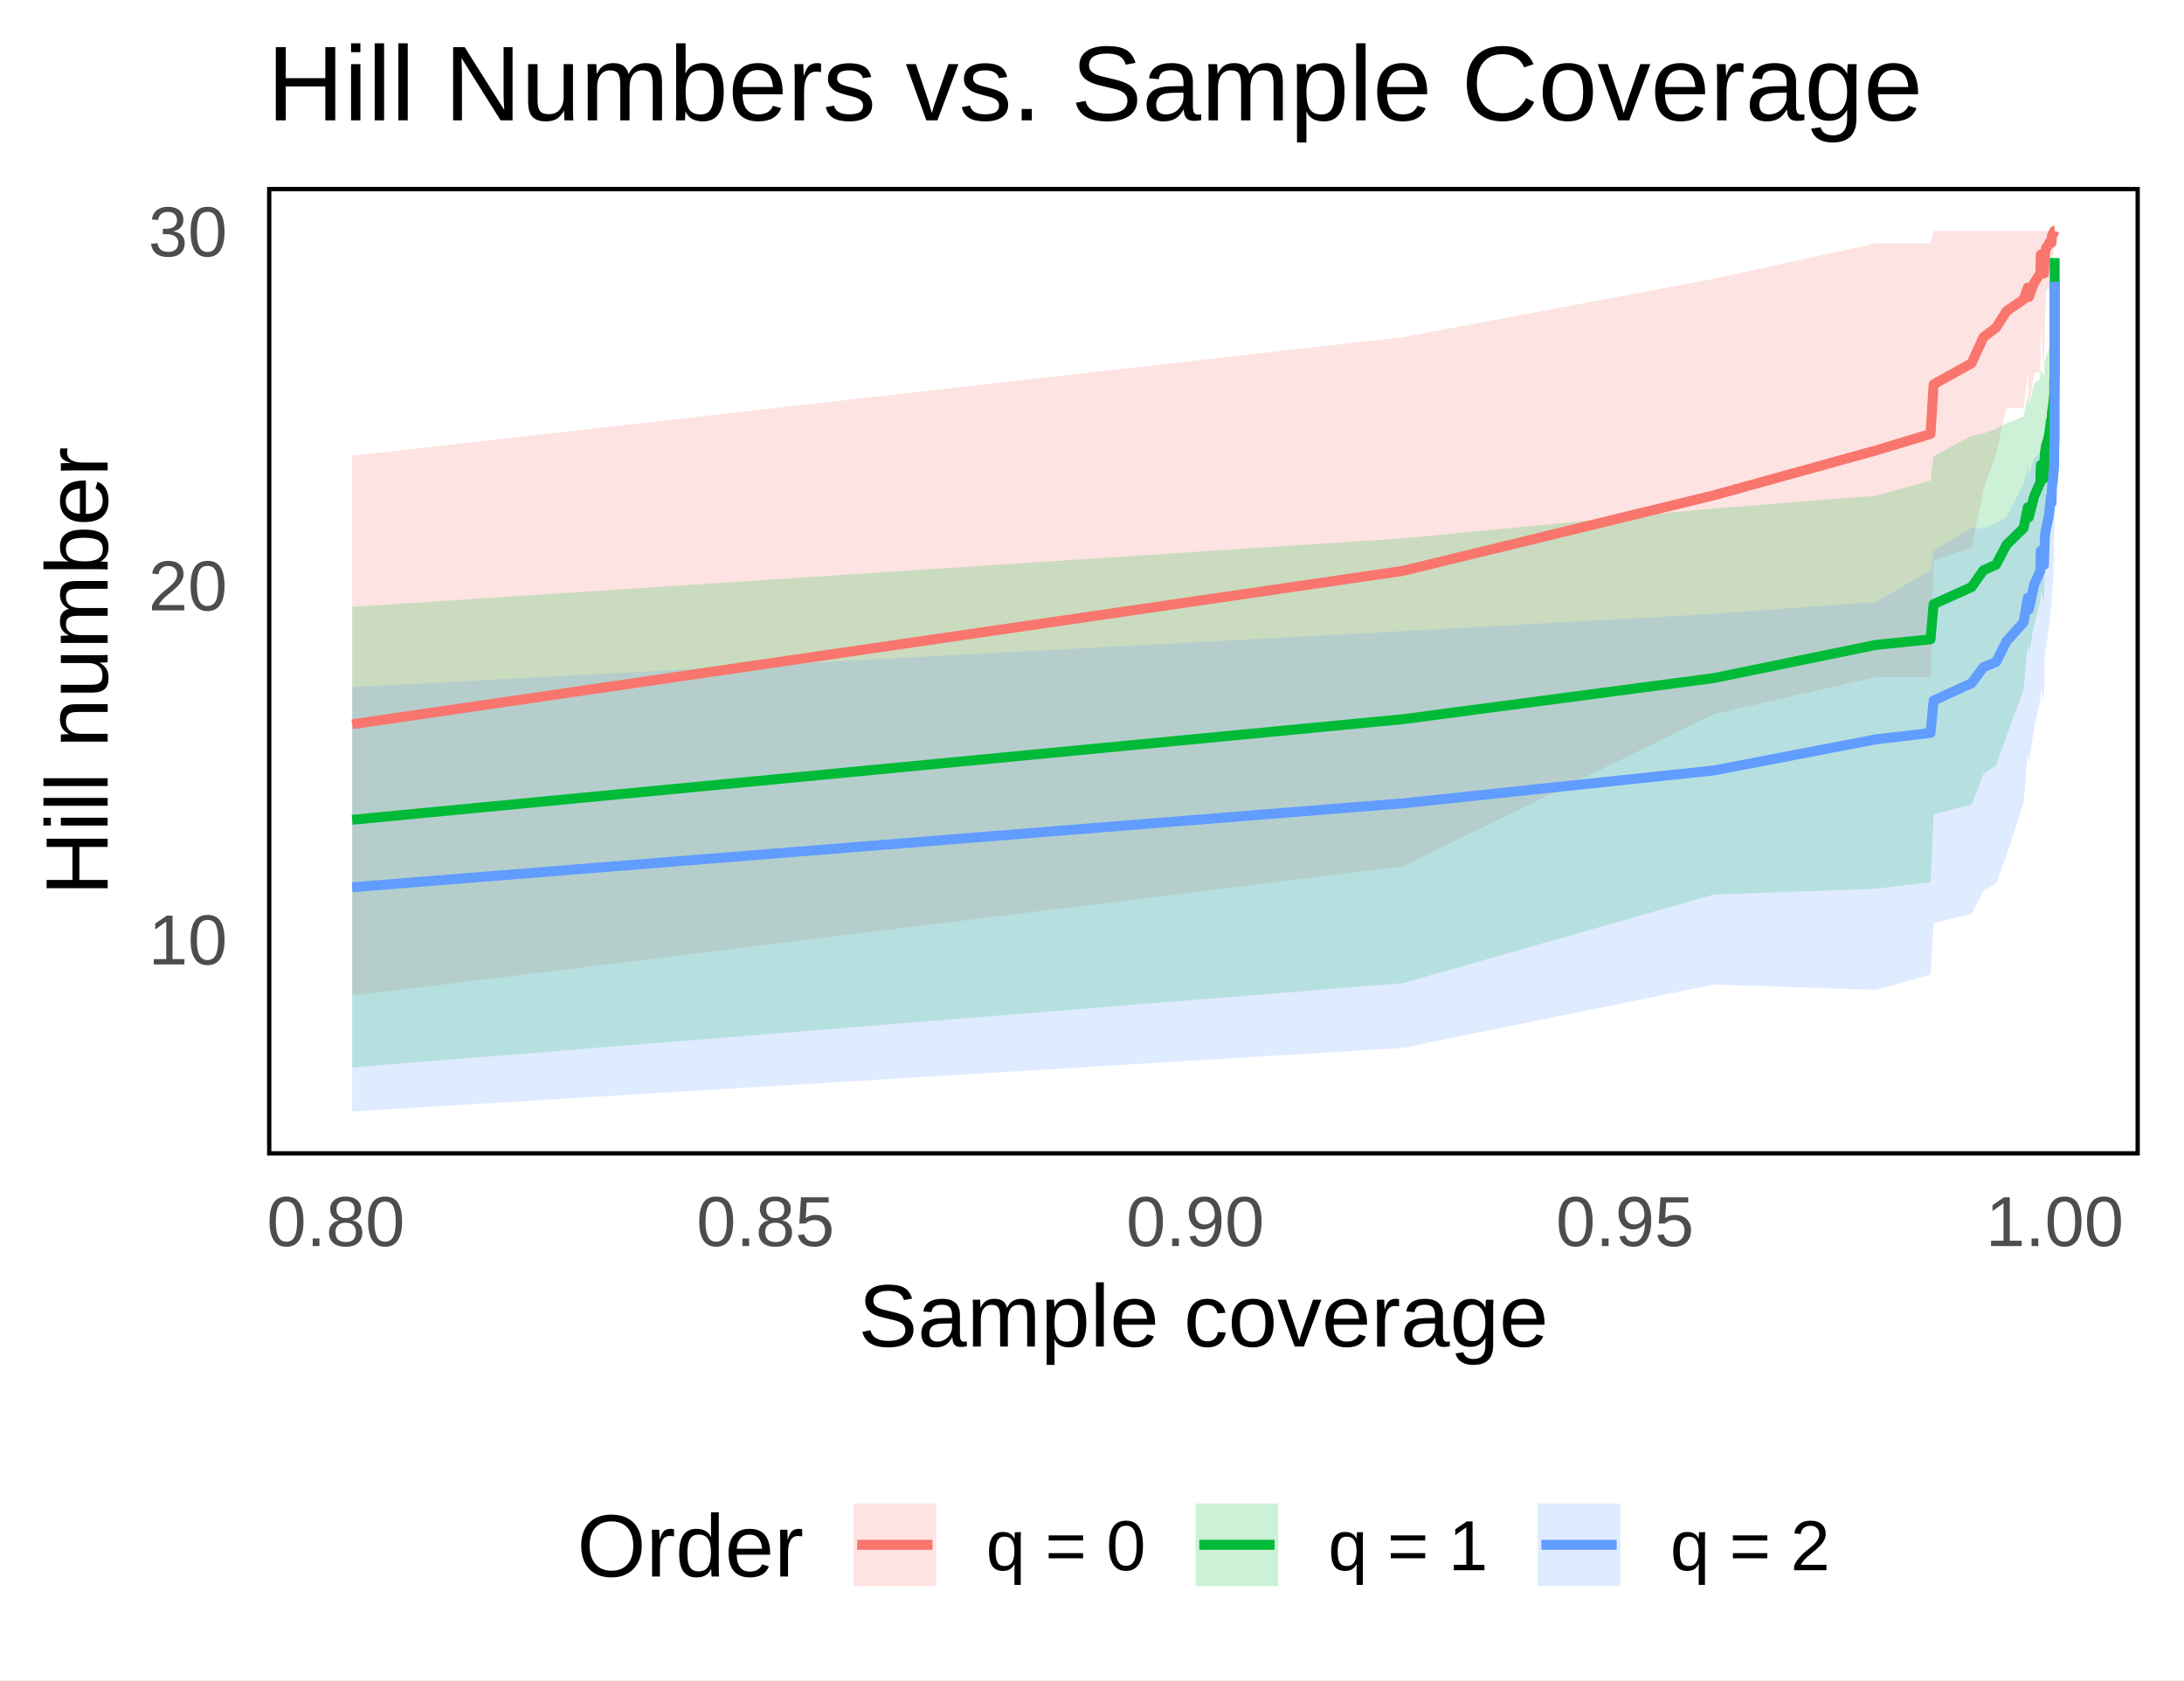
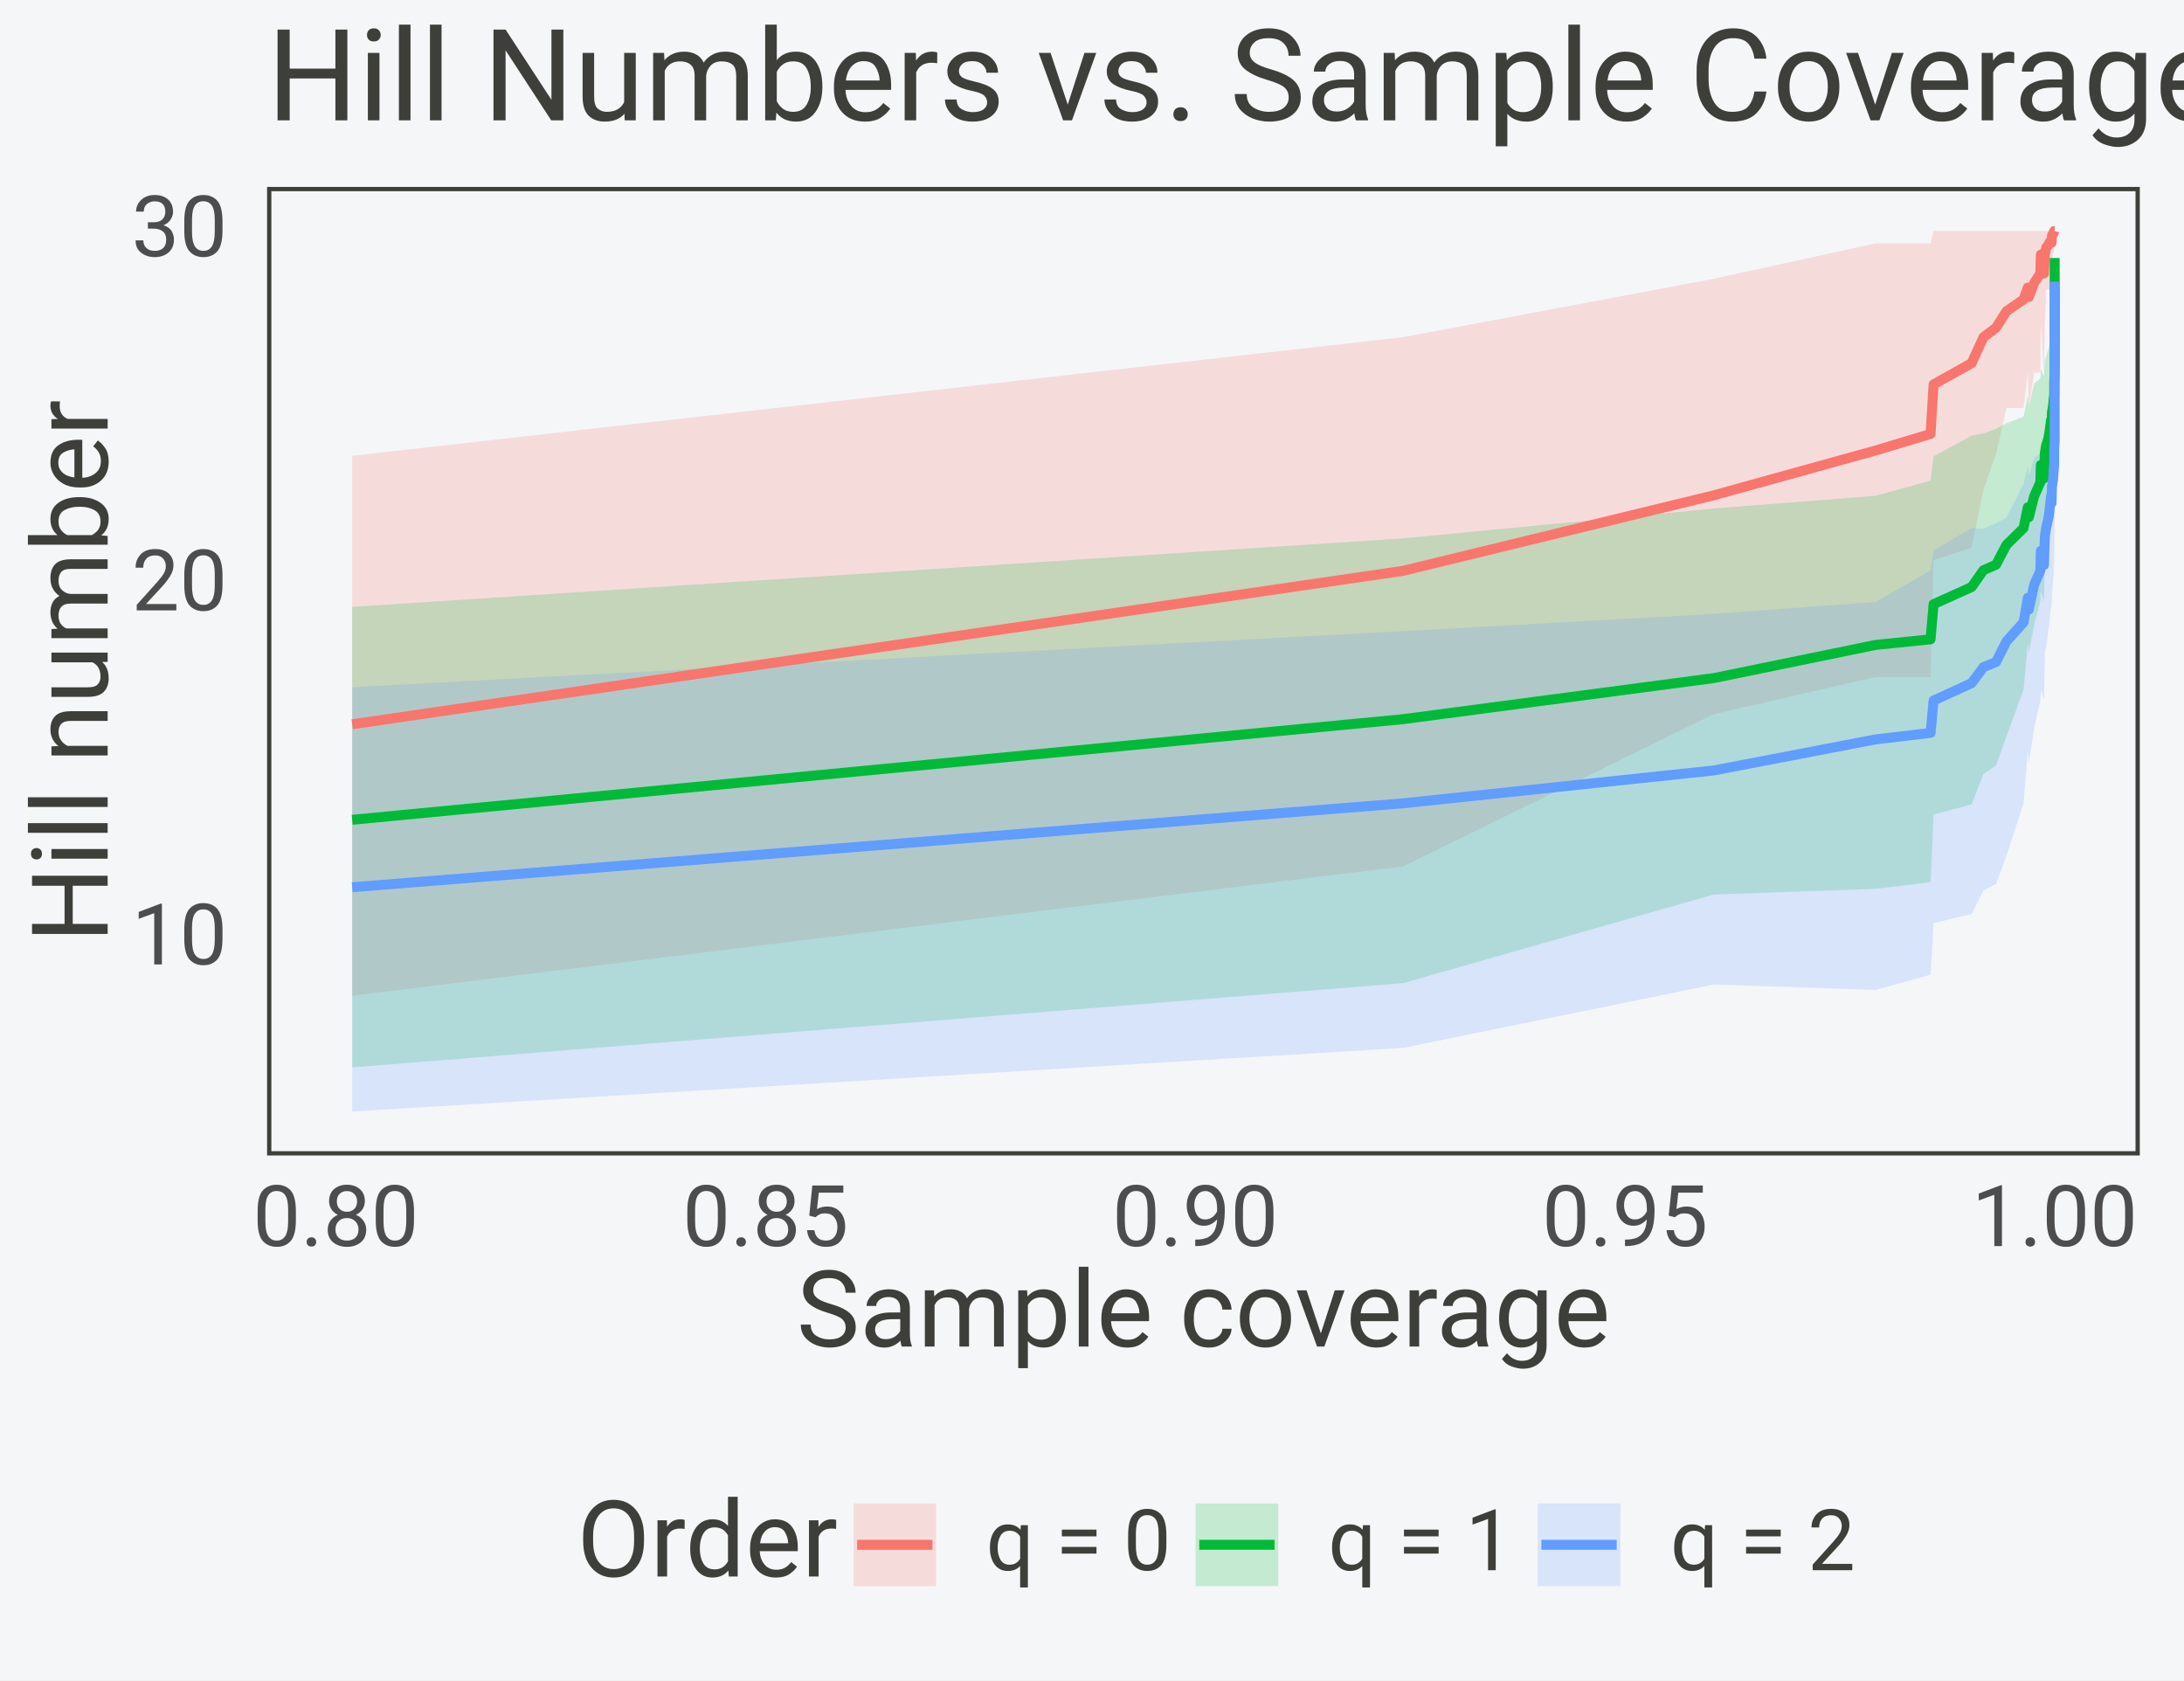
<svg xmlns="http://www.w3.org/2000/svg" width="468.00pt" height="360.00pt" viewBox="0 0 468.00 360.00">
  <g class="svglite">
    <defs>
      <style type="text/css">
-     .svglite line, .svglite polyline, .svglite polygon, .svglite path, .svglite rect, .svglite circle {
+     /* theme-aware-processed */
+     .svglite line, .svglite polyline, .svglite polygon, .svglite path, .svglite circle {
      fill: none;
-       stroke: #000000;
+       stroke: #3E3F3A;
+       stroke-linecap: round;
+       stroke-linejoin: round;
+       stroke-miterlimit: 10.00;
+     }
+     .svglite &gt; g &gt; rect {
+       fill: none;
+       stroke: #3E3F3A;
      stroke-linecap: round;
      stroke-linejoin: round;
      stroke-miterlimit: 10.00;
    }
    .svglite text {
      white-space: pre;
+       fill: #3E3F3A;
    }
    .svglite g.glyphgroup path {
      fill: inherit;
      stroke: none;
    }
  </style>
    </defs>
-     <rect width="100%" height="100%" style="stroke: none; fill: #FFFFFF;" />
+     <rect class="svg-bg" width="100%" height="100%" style="stroke: none; fill: #F5F6F8;" />
    <defs>
      <clipPath id="cpMC4wMHw0NjguMDB8MC4wMHwzNjAuMDA=">
        <rect x="0.00" y="0.00" width="468.00" height="360.00" />
      </clipPath>
    </defs>
    <g clip-path="url(#cpMC4wMHw0NjguMDB8MC4wMHwzNjAuMDA=)">
-       <rect x="0.00" y="0.00" width="468.00" height="360.00" style="stroke-width: 1.84; stroke: none;" />
-     </g>
+       <rect x="0.00" y="0.00" width="468.00" height="360.00" style="stroke-width: 1.84; stroke: none;" /> fill: #F5F6F8;' /&gt;
+ </g>
    <defs>
      <clipPath id="cpNTcuMjN8NDU4LjU0fDQwLjA1fDI0Ny41OQ==">
        <rect x="57.23" y="40.05" width="401.30" height="207.53" />
      </clipPath>
    </defs>
    <g clip-path="url(#cpNTcuMjN8NDU4LjU0fDQwLjA1fDI0Ny41OQ==)">
      <rect x="57.23" y="40.05" width="401.30" height="207.53" style="stroke-width: 1.84;" />
      <polygon points="75.47,97.66 300.65,72.24 367.23,59.73 401.93,52.14 413.69,52.14 414.34,49.49 422.49,49.49 425.03,49.49 427.72,49.49 429.96,49.49 433.62,49.49 434.53,49.49 434.75,49.49 435.89,49.49 437.21,49.49 437.32,49.49 437.99,49.49 438.18,49.49 438.47,49.49 438.93,49.49 439.13,49.49 439.50,49.49 439.62,49.49 439.70,49.49 439.95,49.49 440.06,49.49 440.19,49.49 440.19,49.49 440.20,49.49 440.29,49.49 440.29,49.49 440.29,49.49 440.29,49.49 440.29,49.49 440.29,49.49 440.29,49.49 440.29,49.49 440.29,49.49 440.29,49.49 440.29,49.49 440.29,49.49 440.29,49.49 440.29,49.49 440.29,49.49 440.29,49.49 440.29,49.49 440.29,49.49 440.29,49.49 440.29,49.49 440.29,49.49 440.29,49.49 440.29,49.49 440.29,49.49 440.29,49.49 440.29,49.49 440.29,49.49 440.29,49.49 440.29,49.49 440.29,49.49 440.29,49.49 440.29,49.49 440.29,49.49 440.29,49.49 440.29,49.49 440.29,49.49 440.29,49.49 440.29,49.49 440.29,49.49 440.29,49.49 440.29,49.49 440.29,49.49 440.29,49.49 440.29,49.49 440.29,49.49 440.29,49.49 440.29,49.49 440.29,49.49 440.29,49.49 440.29,49.49 440.29,49.49 440.29,49.49 440.29,49.49 440.29,49.49 440.29,49.49 440.29,49.49 440.29,49.49 440.29,49.49 440.29,49.49 440.29,49.49 440.29,49.49 440.29,49.49 440.20,49.49 440.19,49.49 440.19,49.49 440.06,54.42 439.95,54.42 439.70,57.07 439.62,62.00 439.50,62.00 439.13,62.00 438.93,62.00 438.47,62.00 438.18,69.59 437.99,79.83 437.32,69.59 437.21,79.83 435.89,79.83 434.75,87.42 434.53,79.83 433.62,87.42 429.96,87.42 427.72,97.28 425.03,104.86 422.49,117.38 414.34,120.03 413.69,145.07 401.93,145.07 367.23,153.03 300.65,185.65 75.47,213.34 " style="stroke-width: 0.00; stroke: none; stroke-linecap: butt; fill: #F8766D; fill-opacity: 0.20;" />
      <polyline points="75.47,97.66 300.65,72.24 367.23,59.73 401.93,52.14 413.69,52.14 414.34,49.49 422.49,49.49 425.03,49.49 427.72,49.49 429.96,49.49 433.62,49.49 434.53,49.49 434.75,49.49 435.89,49.49 437.21,49.49 437.32,49.49 437.99,49.49 438.18,49.49 438.47,49.49 438.93,49.49 439.13,49.49 439.50,49.49 439.62,49.49 439.70,49.49 439.95,49.49 440.06,49.49 440.19,49.49 440.19,49.49 440.20,49.49 440.29,49.49 440.29,49.49 440.29,49.49 440.29,49.49 440.29,49.49 440.29,49.49 440.29,49.49 440.29,49.49 440.29,49.49 440.29,49.49 440.29,49.49 440.29,49.49 440.29,49.49 440.29,49.49 440.29,49.49 440.29,49.49 440.29,49.49 440.29,49.49 440.29,49.49 440.29,49.49 440.29,49.49 440.29,49.49 440.29,49.49 440.29,49.49 440.29,49.49 440.29,49.49 440.29,49.49 440.29,49.49 440.29,49.49 440.29,49.49 440.29,49.49 " style="stroke-width: 1.84; stroke: none; stroke-linecap: butt;" />
      <polyline points="440.29,49.49 440.29,49.49 440.29,49.49 440.29,49.49 440.29,49.49 440.29,49.49 440.29,49.49 440.29,49.49 440.29,49.49 440.29,49.49 440.29,49.49 440.29,49.49 440.29,49.49 440.29,49.49 440.29,49.49 440.29,49.49 440.29,49.49 440.29,49.49 440.29,49.49 440.29,49.49 440.29,49.49 440.29,49.49 440.29,49.49 440.29,49.49 440.29,49.49 440.29,49.49 440.29,49.49 440.29,49.49 440.29,49.49 440.29,49.49 440.29,49.49 440.20,49.49 440.19,49.49 440.19,49.49 440.06,54.42 439.95,54.42 439.70,57.07 439.62,62.00 439.50,62.00 439.13,62.00 438.93,62.00 438.47,62.00 438.18,69.59 437.99,79.83 437.32,69.59 437.21,79.83 435.89,79.83 434.75,87.42 434.53,79.83 433.62,87.42 429.96,87.42 427.72,97.28 425.03,104.86 422.49,117.38 414.34,120.03 413.69,145.07 401.93,145.07 367.23,153.03 300.65,185.65 75.47,213.34 " style="stroke-width: 1.84; stroke: none; stroke-linecap: butt;" />
      <polygon points="75.47,130.03 300.65,115.35 367.23,108.95 401.93,106.23 413.69,102.98 414.34,97.77 422.49,93.34 425.03,92.87 427.72,91.87 429.96,90.68 433.62,89.28 434.53,84.75 434.75,87.16 435.89,82.16 437.21,81.11 437.32,79.13 437.99,80.56 438.18,77.27 438.47,76.39 438.93,74.78 439.13,74.25 439.50,73.43 439.62,73.45 439.70,73.35 439.95,72.35 440.06,72.30 440.19,71.28 440.19,70.85 440.20,69.97 440.29,67.99 440.29,66.88 440.29,66.00 440.29,64.92 440.29,64.14 440.29,63.06 440.29,62.46 440.29,61.71 440.29,60.41 440.29,60.15 440.29,59.91 440.29,59.76 440.29,59.79 440.29,59.05 440.29,58.32 440.29,58.20 440.29,57.54 440.29,57.34 440.29,57.11 440.29,56.91 440.29,56.80 440.29,56.54 440.29,56.38 440.29,56.17 440.29,55.96 440.29,55.89 440.29,55.72 440.29,55.56 440.29,55.43 440.29,55.38 440.29,55.29 440.29,55.29 440.29,55.81 440.29,56.21 440.29,57.19 440.29,58.28 440.29,59.54 440.29,61.74 440.29,63.99 440.29,64.55 440.29,67.58 440.29,68.44 440.29,68.91 440.29,69.39 440.29,69.77 440.29,71.05 440.29,72.04 440.29,72.56 440.29,72.97 440.29,74.73 440.29,75.80 440.29,77.41 440.29,81.92 440.29,83.14 440.29,85.57 440.29,86.96 440.29,90.77 440.29,91.51 440.29,93.24 440.29,94.29 440.29,95.45 440.29,96.03 440.20,98.43 440.19,100.37 440.19,102.18 440.06,105.52 439.95,106.59 439.70,109.15 439.62,111.39 439.50,110.98 439.13,114.84 438.93,115.28 438.47,117.38 438.18,120.30 437.99,128.88 437.32,126.59 437.21,128.81 435.89,133.85 434.75,139.84 434.53,137.79 433.62,147.78 429.96,157.78 427.72,164.02 425.03,165.83 422.49,172.36 414.34,174.52 413.69,189.02 401.93,190.44 367.23,191.66 300.65,210.65 75.47,228.70 " style="stroke-width: 0.00; stroke: none; stroke-linecap: butt; fill: #00BA38; fill-opacity: 0.20;" />
      <polyline points="75.47,130.03 300.65,115.35 367.23,108.95 401.93,106.23 413.69,102.98 414.34,97.77 422.49,93.34 425.03,92.87 427.72,91.87 429.96,90.68 433.62,89.28 434.53,84.75 434.75,87.16 435.89,82.16 437.21,81.11 437.32,79.13 437.99,80.56 438.18,77.27 438.47,76.39 438.93,74.78 439.13,74.25 439.50,73.43 439.62,73.45 439.70,73.35 439.95,72.35 440.06,72.30 440.19,71.28 440.19,70.85 440.20,69.97 440.29,67.99 440.29,66.88 440.29,66.00 440.29,64.92 440.29,64.14 440.29,63.06 440.29,62.46 440.29,61.71 440.29,60.41 440.29,60.15 440.29,59.91 440.29,59.76 440.29,59.79 440.29,59.05 440.29,58.32 440.29,58.20 440.29,57.54 440.29,57.34 440.29,57.11 440.29,56.91 440.29,56.80 440.29,56.54 440.29,56.38 440.29,56.17 440.29,55.96 440.29,55.89 440.29,55.72 440.29,55.56 440.29,55.43 440.29,55.38 440.29,55.29 " style="stroke-width: 1.84; stroke: none; stroke-linecap: butt;" />
      <polyline points="440.29,55.29 440.29,55.81 440.29,56.21 440.29,57.19 440.29,58.28 440.29,59.54 440.29,61.74 440.29,63.99 440.29,64.55 440.29,67.58 440.29,68.44 440.29,68.91 440.29,69.39 440.29,69.77 440.29,71.05 440.29,72.04 440.29,72.56 440.29,72.97 440.29,74.73 440.29,75.80 440.29,77.41 440.29,81.92 440.29,83.14 440.29,85.57 440.29,86.96 440.29,90.77 440.29,91.51 440.29,93.24 440.29,94.29 440.29,95.45 440.29,96.03 440.20,98.43 440.19,100.37 440.19,102.18 440.06,105.52 439.95,106.59 439.70,109.15 439.62,111.39 439.50,110.98 439.13,114.84 438.93,115.28 438.47,117.38 438.18,120.30 437.99,128.88 437.32,126.59 437.21,128.81 435.89,133.85 434.75,139.84 434.53,137.79 433.62,147.78 429.96,157.78 427.72,164.02 425.03,165.83 422.49,172.36 414.34,174.52 413.69,189.02 401.93,190.44 367.23,191.66 300.65,210.65 75.47,228.70 " style="stroke-width: 1.84; stroke: none; stroke-linecap: butt;" />
      <polygon points="75.47,147.23 300.65,135.23 367.23,131.53 401.93,128.97 413.69,122.23 414.34,117.96 422.49,113.10 425.03,113.24 427.72,112.11 429.96,110.86 433.62,103.61 434.53,99.87 434.75,101.79 435.89,98.15 437.21,96.97 437.32,94.61 437.99,96.23 438.18,92.06 438.47,91.64 438.93,89.65 439.13,88.53 439.50,87.12 439.62,87.27 439.70,86.78 439.95,85.31 440.06,84.77 440.19,83.24 440.19,82.44 440.20,81.13 440.29,78.66 440.29,77.06 440.29,75.78 440.29,74.37 440.29,73.37 440.29,71.92 440.29,71.04 440.29,69.91 440.29,68.34 440.29,68.04 440.29,67.94 440.29,67.86 440.29,67.93 440.29,66.63 440.29,65.17 440.29,64.99 440.29,64.00 440.29,63.63 440.29,63.27 440.29,63.07 440.29,63.04 440.29,62.67 440.29,62.26 440.29,61.88 440.29,61.62 440.29,61.47 440.29,61.23 440.29,60.88 440.29,60.66 440.29,60.53 440.29,60.36 440.29,60.36 440.29,61.26 440.29,61.92 440.29,63.49 440.29,65.22 440.29,67.10 440.29,70.08 440.29,73.02 440.29,73.79 440.29,77.46 440.29,78.42 440.29,79.24 440.29,80.03 440.29,80.64 440.29,82.31 440.29,83.64 440.29,84.40 440.29,85.13 440.29,87.34 440.29,88.83 440.29,90.69 440.29,95.36 440.29,97.14 440.29,99.95 440.29,101.64 440.29,105.53 440.29,106.39 440.29,108.49 440.29,110.03 440.29,111.71 440.29,112.52 440.20,115.10 440.19,117.64 440.19,119.92 440.06,122.85 439.95,124.53 439.70,127.48 439.62,130.42 439.50,129.77 439.13,133.85 438.93,135.03 438.47,138.66 438.18,139.72 437.99,149.90 437.32,147.70 437.21,150.15 435.89,155.95 434.75,163.55 434.53,160.99 433.62,172.09 429.96,183.30 427.72,189.36 425.03,190.80 422.49,195.83 414.34,197.77 413.69,208.84 401.93,212.09 367.23,210.95 300.65,224.52 75.47,238.15 " style="stroke-width: 0.00; stroke: none; stroke-linecap: butt; fill: #619CFF; fill-opacity: 0.20;" />
      <polyline points="75.47,147.23 300.65,135.23 367.23,131.53 401.93,128.97 413.69,122.23 414.34,117.96 422.49,113.10 425.03,113.24 427.72,112.11 429.96,110.86 433.62,103.61 434.53,99.87 434.75,101.79 435.89,98.15 437.21,96.97 437.32,94.61 437.99,96.23 438.18,92.06 438.47,91.64 438.93,89.65 439.13,88.53 439.50,87.12 439.62,87.27 439.70,86.78 439.95,85.31 440.06,84.77 440.19,83.24 440.19,82.44 440.20,81.13 440.29,78.66 440.29,77.06 440.29,75.78 440.29,74.37 440.29,73.37 440.29,71.92 440.29,71.04 440.29,69.91 440.29,68.34 440.29,68.04 440.29,67.94 440.29,67.86 440.29,67.93 440.29,66.63 440.29,65.17 440.29,64.99 440.29,64.00 440.29,63.63 440.29,63.27 440.29,63.07 440.29,63.04 440.29,62.67 440.29,62.26 440.29,61.88 440.29,61.62 440.29,61.47 440.29,61.23 440.29,60.88 440.29,60.66 440.29,60.53 440.29,60.36 " style="stroke-width: 1.84; stroke: none; stroke-linecap: butt;" />
      <polyline points="440.29,60.36 440.29,61.26 440.29,61.92 440.29,63.49 440.29,65.22 440.29,67.10 440.29,70.08 440.29,73.02 440.29,73.79 440.29,77.46 440.29,78.42 440.29,79.24 440.29,80.03 440.29,80.64 440.29,82.31 440.29,83.64 440.29,84.40 440.29,85.13 440.29,87.34 440.29,88.83 440.29,90.69 440.29,95.36 440.29,97.14 440.29,99.95 440.29,101.64 440.29,105.53 440.29,106.39 440.29,108.49 440.29,110.03 440.29,111.71 440.29,112.52 440.20,115.10 440.19,117.64 440.19,119.92 440.06,122.85 439.95,124.53 439.70,127.48 439.62,130.42 439.50,129.77 439.13,133.85 438.93,135.03 438.47,138.66 438.18,139.72 437.99,149.90 437.32,147.70 437.21,150.15 435.89,155.95 434.75,163.55 434.53,160.99 433.62,172.09 429.96,183.30 427.72,189.36 425.03,190.80 422.49,195.83 414.34,197.77 413.69,208.84 401.93,212.09 367.23,210.95 300.65,224.52 75.47,238.15 " style="stroke-width: 1.84; stroke: none; stroke-linecap: butt;" />
      <polyline points="75.47,155.18 300.65,122.31 367.23,106.13 401.93,96.52 413.69,92.98 414.34,82.36 422.49,77.81 425.03,72.24 427.72,70.22 429.96,66.68 433.62,64.15 434.53,61.62 434.75,63.65 435.89,60.61 437.21,58.59 437.32,54.54 437.99,58.59 438.18,54.54 438.47,53.03 438.93,52.52 439.13,52.02 439.50,51.51 439.62,52.02 439.70,50.50 439.95,49.99 440.06,49.99 440.19,49.49 440.19,49.49 440.20,49.49 440.29,49.49 440.29,49.49 440.29,49.49 440.29,49.49 440.29,49.49 440.29,49.49 440.29,49.49 440.29,49.49 440.29,49.49 440.29,49.49 440.29,49.49 440.29,49.49 440.29,49.49 440.29,49.49 440.29,49.49 440.29,49.49 440.29,49.49 440.29,49.49 440.29,49.49 440.29,49.49 440.29,49.49 440.29,49.49 440.29,49.49 440.29,49.49 440.29,49.49 440.29,49.49 440.29,49.49 440.29,49.49 440.29,49.49 440.29,49.49 440.29,49.49 " style="stroke-width: 2.13; stroke: #F8766D; stroke-linecap: butt;" />
      <polyline points="75.47,175.65 300.65,154.09 367.23,145.29 401.93,138.18 413.69,136.98 414.34,129.45 422.49,125.78 425.03,122.17 427.72,120.99 429.96,116.74 433.62,113.14 434.53,108.68 434.75,110.83 435.89,106.32 437.21,103.35 437.32,99.63 437.99,102.48 438.18,97.09 438.47,95.45 438.93,93.90 439.13,92.85 439.50,90.03 439.62,91.21 439.70,88.36 439.95,86.87 440.06,85.62 440.19,84.48 440.19,83.17 440.20,81.58 440.29,80.01 440.29,79.16 440.29,78.41 440.29,76.73 440.29,75.62 440.29,74.31 440.29,73.02 440.29,71.96 440.29,70.43 440.29,69.56 440.29,68.35 440.29,67.27 440.29,66.26 440.29,65.28 440.29,64.64 440.29,64.21 440.29,63.40 440.29,62.51 440.29,61.94 440.29,61.44 440.29,60.82 440.29,60.07 440.29,59.29 440.29,58.50 440.29,57.73 440.29,57.13 440.29,56.62 440.29,56.22 440.29,55.79 440.29,55.53 440.29,55.29 " style="stroke-width: 2.13; stroke: #00BA38; stroke-linecap: butt;" />
      <polyline points="75.47,190.10 300.65,172.12 367.23,165.08 401.93,158.42 413.69,157.03 414.34,150.10 422.49,146.37 425.03,142.94 427.72,141.85 429.96,137.40 433.62,133.35 434.53,128.09 434.75,130.59 435.89,125.27 437.21,122.28 437.32,118.02 437.99,121.06 438.18,114.94 438.47,113.06 438.93,111.07 439.13,109.78 439.50,106.27 439.62,107.77 439.70,104.37 439.95,102.62 440.06,101.07 440.19,99.64 440.19,98.05 440.20,96.04 440.29,94.14 440.29,93.01 440.29,91.99 440.29,89.80 440.29,88.38 440.29,86.75 440.29,85.13 440.29,83.75 440.29,81.99 440.29,80.75 440.29,79.25 440.29,77.82 440.29,76.51 440.29,75.11 440.29,74.16 440.29,73.55 440.29,72.34 440.29,71.09 440.29,70.20 440.29,69.44 440.29,68.60 440.29,67.58 440.29,66.50 440.29,65.36 440.29,64.27 440.29,63.40 440.29,62.59 440.29,61.94 440.29,61.24 440.29,60.79 440.29,60.36 " style="stroke-width: 2.13; stroke: #619CFF; stroke-linecap: butt;" />
    </g>
    <g clip-path="url(#cpMC4wMHw0NjguMDB8MC4wMHwzNjAuMDA=)">
-       <text x="48.71" y="206.64" text-anchor="end" style="font-size: 15.20px;fill: #4D4D4D; font-family: &quot;Arial&quot;;" textLength="16.91px" lengthAdjust="spacingAndGlyphs">10</text>
-       <text x="48.71" y="130.78" text-anchor="end" style="font-size: 15.20px;fill: #4D4D4D; font-family: &quot;Arial&quot;;" textLength="16.91px" lengthAdjust="spacingAndGlyphs">20</text>
-       <text x="48.71" y="54.92" text-anchor="end" style="font-size: 15.20px;fill: #4D4D4D; font-family: &quot;Arial&quot;;" textLength="16.91px" lengthAdjust="spacingAndGlyphs">30</text>
-       <text x="71.96" y="266.98" text-anchor="middle" style="font-size: 15.20px;fill: #4D4D4D; font-family: &quot;Arial&quot;;" textLength="29.58px" lengthAdjust="spacingAndGlyphs">0.80</text>
-       <text x="164.04" y="266.98" text-anchor="middle" style="font-size: 15.20px;fill: #4D4D4D; font-family: &quot;Arial&quot;;" textLength="29.58px" lengthAdjust="spacingAndGlyphs">0.85</text>
-       <text x="256.13" y="266.98" text-anchor="middle" style="font-size: 15.20px;fill: #4D4D4D; font-family: &quot;Arial&quot;;" textLength="29.58px" lengthAdjust="spacingAndGlyphs">0.90</text>
-       <text x="348.21" y="266.98" text-anchor="middle" style="font-size: 15.20px;fill: #4D4D4D; font-family: &quot;Arial&quot;;" textLength="29.58px" lengthAdjust="spacingAndGlyphs">0.95</text>
-       <text x="440.29" y="266.98" text-anchor="middle" style="font-size: 15.20px;fill: #4D4D4D; font-family: &quot;Arial&quot;;" textLength="29.58px" lengthAdjust="spacingAndGlyphs">1.00</text>
-       <text x="257.88" y="288.51" text-anchor="middle" style="font-size: 19.00px; font-family: &quot;Arial&quot;;" textLength="147.83px" lengthAdjust="spacingAndGlyphs">Sample coverage</text>
-       <text transform="translate(23.07,143.82) rotate(-90)" text-anchor="middle" style="font-size: 19.00px; font-family: &quot;Arial&quot;;" textLength="96.06px" lengthAdjust="spacingAndGlyphs">Hill number</text>
-       <text x="123.64" y="337.79" style="font-size: 19.00px; font-family: &quot;Arial&quot;;" textLength="48.56px" lengthAdjust="spacingAndGlyphs">Order</text>
+       <text x="48.71" y="206.64" text-anchor="end" style="font-size: 1.52em;fill: #4D4D4D; font-family: &quot;Roboto&quot;, -apple-system, BlinkMacSystemFont, &quot;Segoe UI&quot;, system-ui, sans-serif;">10</text>
+       <text x="48.71" y="130.78" text-anchor="end" style="font-size: 1.52em;fill: #4D4D4D; font-family: &quot;Roboto&quot;, -apple-system, BlinkMacSystemFont, &quot;Segoe UI&quot;, system-ui, sans-serif;">20</text>
+       <text x="48.71" y="54.92" text-anchor="end" style="font-size: 1.52em;fill: #4D4D4D; font-family: &quot;Roboto&quot;, -apple-system, BlinkMacSystemFont, &quot;Segoe UI&quot;, system-ui, sans-serif;">30</text>
+       <text x="71.96" y="266.98" text-anchor="middle" style="font-size: 1.52em;fill: #4D4D4D; font-family: &quot;Roboto&quot;, -apple-system, BlinkMacSystemFont, &quot;Segoe UI&quot;, system-ui, sans-serif;">0.80</text>
+       <text x="164.04" y="266.98" text-anchor="middle" style="font-size: 1.52em;fill: #4D4D4D; font-family: &quot;Roboto&quot;, -apple-system, BlinkMacSystemFont, &quot;Segoe UI&quot;, system-ui, sans-serif;">0.85</text>
+       <text x="256.13" y="266.98" text-anchor="middle" style="font-size: 1.52em;fill: #4D4D4D; font-family: &quot;Roboto&quot;, -apple-system, BlinkMacSystemFont, &quot;Segoe UI&quot;, system-ui, sans-serif;">0.90</text>
+       <text x="348.21" y="266.98" text-anchor="middle" style="font-size: 1.52em;fill: #4D4D4D; font-family: &quot;Roboto&quot;, -apple-system, BlinkMacSystemFont, &quot;Segoe UI&quot;, system-ui, sans-serif;">0.95</text>
+       <text x="440.29" y="266.98" text-anchor="middle" style="font-size: 1.52em;fill: #4D4D4D; font-family: &quot;Roboto&quot;, -apple-system, BlinkMacSystemFont, &quot;Segoe UI&quot;, system-ui, sans-serif;">1.00</text>
+       <text x="257.88" y="288.51" text-anchor="middle" style="font-size: 1.9em; font-family: &quot;Roboto&quot;, -apple-system, BlinkMacSystemFont, &quot;Segoe UI&quot;, system-ui, sans-serif;">Sample coverage</text>
+       <text transform="translate(23.07,143.82) rotate(-90)" text-anchor="middle" style="font-size: 1.9em; font-family: &quot;Roboto&quot;, -apple-system, BlinkMacSystemFont, &quot;Segoe UI&quot;, system-ui, sans-serif;">Hill number</text>
+       <text x="123.64" y="337.79" style="font-size: 1.9em; font-family: &quot;Roboto&quot;, -apple-system, BlinkMacSystemFont, &quot;Segoe UI&quot;, system-ui, sans-serif;">Order</text>
      <rect x="182.89" y="322.14" width="17.71" height="17.71" style="stroke-width: 1.84; stroke: none; stroke-linecap: butt; fill: #F8766D; fill-opacity: 0.20;" />
      <line x1="183.68" y1="330.99" x2="199.81" y2="330.99" style="stroke-width: 2.13; stroke: #F8766D; stroke-linecap: butt;" />
      <rect x="256.20" y="322.14" width="17.71" height="17.71" style="stroke-width: 1.84; stroke: none; stroke-linecap: butt; fill: #00BA38; fill-opacity: 0.20;" />
      <line x1="256.99" y1="330.99" x2="273.12" y2="330.99" style="stroke-width: 2.13; stroke: #00BA38; stroke-linecap: butt;" />
      <rect x="329.51" y="322.14" width="17.71" height="17.71" style="stroke-width: 1.84; stroke: none; stroke-linecap: butt; fill: #619CFF; fill-opacity: 0.20;" />
      <line x1="330.30" y1="330.99" x2="346.43" y2="330.99" style="stroke-width: 2.13; stroke: #619CFF; stroke-linecap: butt;" />
-       <text x="211.29" y="336.43" style="font-size: 15.20px; font-family: &quot;Arial&quot;;" textLength="34.22px" lengthAdjust="spacingAndGlyphs">q = 0</text>
-       <text x="284.60" y="336.43" style="font-size: 15.20px; font-family: &quot;Arial&quot;;" textLength="34.22px" lengthAdjust="spacingAndGlyphs">q = 1</text>
-       <text x="357.91" y="336.43" style="font-size: 15.20px; font-family: &quot;Arial&quot;;" textLength="34.22px" lengthAdjust="spacingAndGlyphs">q = 2</text>
-       <text x="57.23" y="25.79" style="font-size: 22.80px; font-family: &quot;Arial&quot;;" textLength="354.67px" lengthAdjust="spacingAndGlyphs">Hill Numbers vs. Sample Coverage</text>
+       <text x="211.29" y="336.43" style="font-size: 1.52em; font-family: &quot;Roboto&quot;, -apple-system, BlinkMacSystemFont, &quot;Segoe UI&quot;, system-ui, sans-serif;">q = 0</text>
+       <text x="284.60" y="336.43" style="font-size: 1.52em; font-family: &quot;Roboto&quot;, -apple-system, BlinkMacSystemFont, &quot;Segoe UI&quot;, system-ui, sans-serif;">q = 1</text>
+       <text x="357.91" y="336.43" style="font-size: 1.52em; font-family: &quot;Roboto&quot;, -apple-system, BlinkMacSystemFont, &quot;Segoe UI&quot;, system-ui, sans-serif;">q = 2</text>
+       <text x="57.23" y="25.79" style="font-size: 2.28em; font-family: &quot;Roboto&quot;, -apple-system, BlinkMacSystemFont, &quot;Segoe UI&quot;, system-ui, sans-serif;">Hill Numbers vs. Sample Coverage</text>
    </g>
  </g>
</svg>
